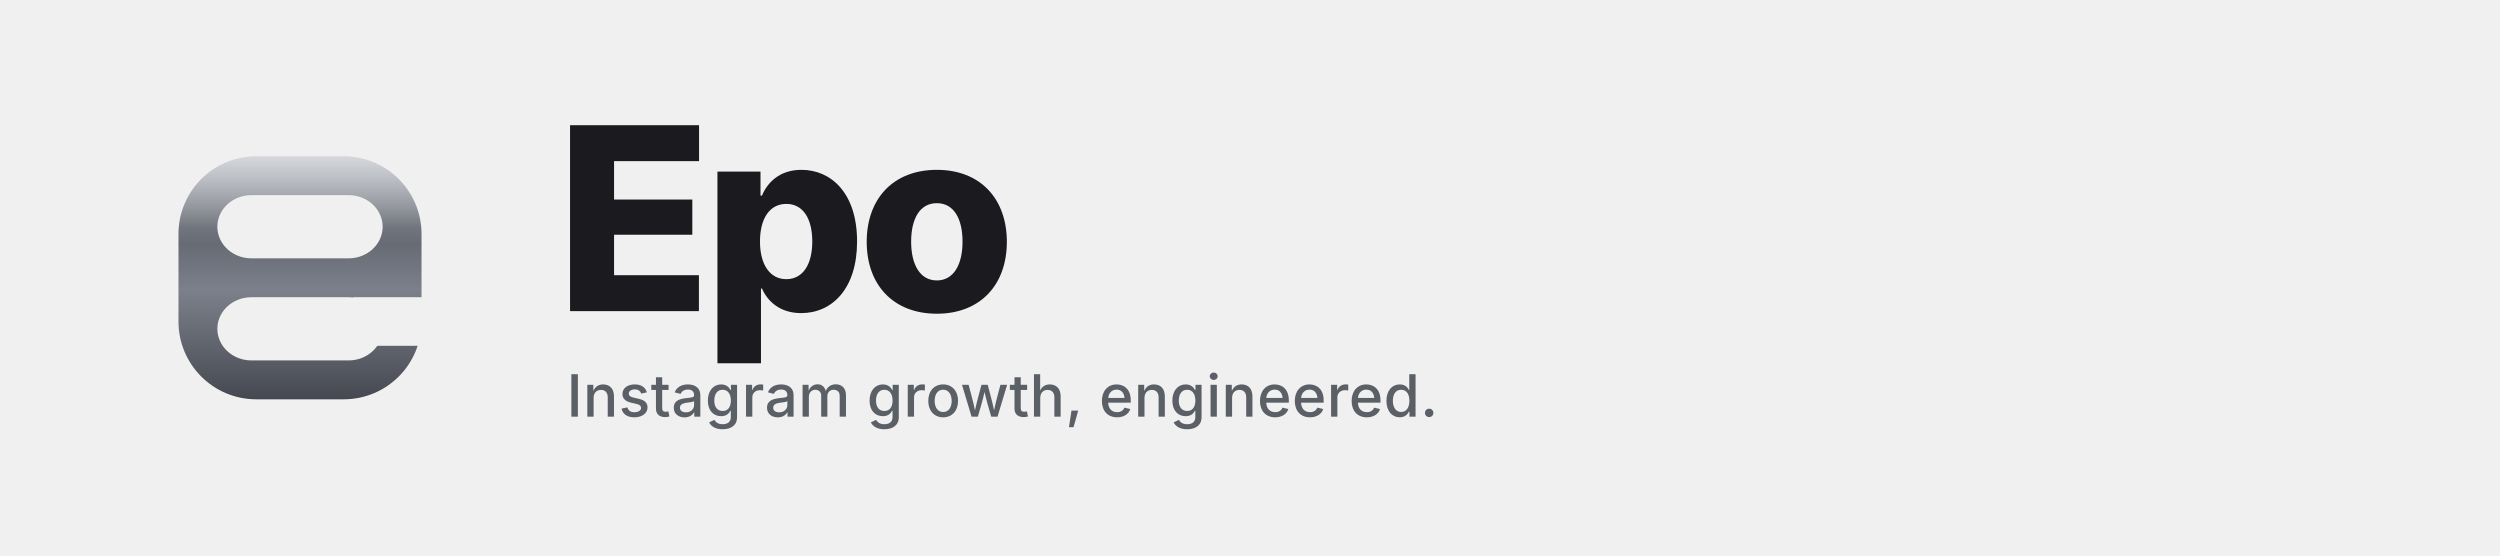
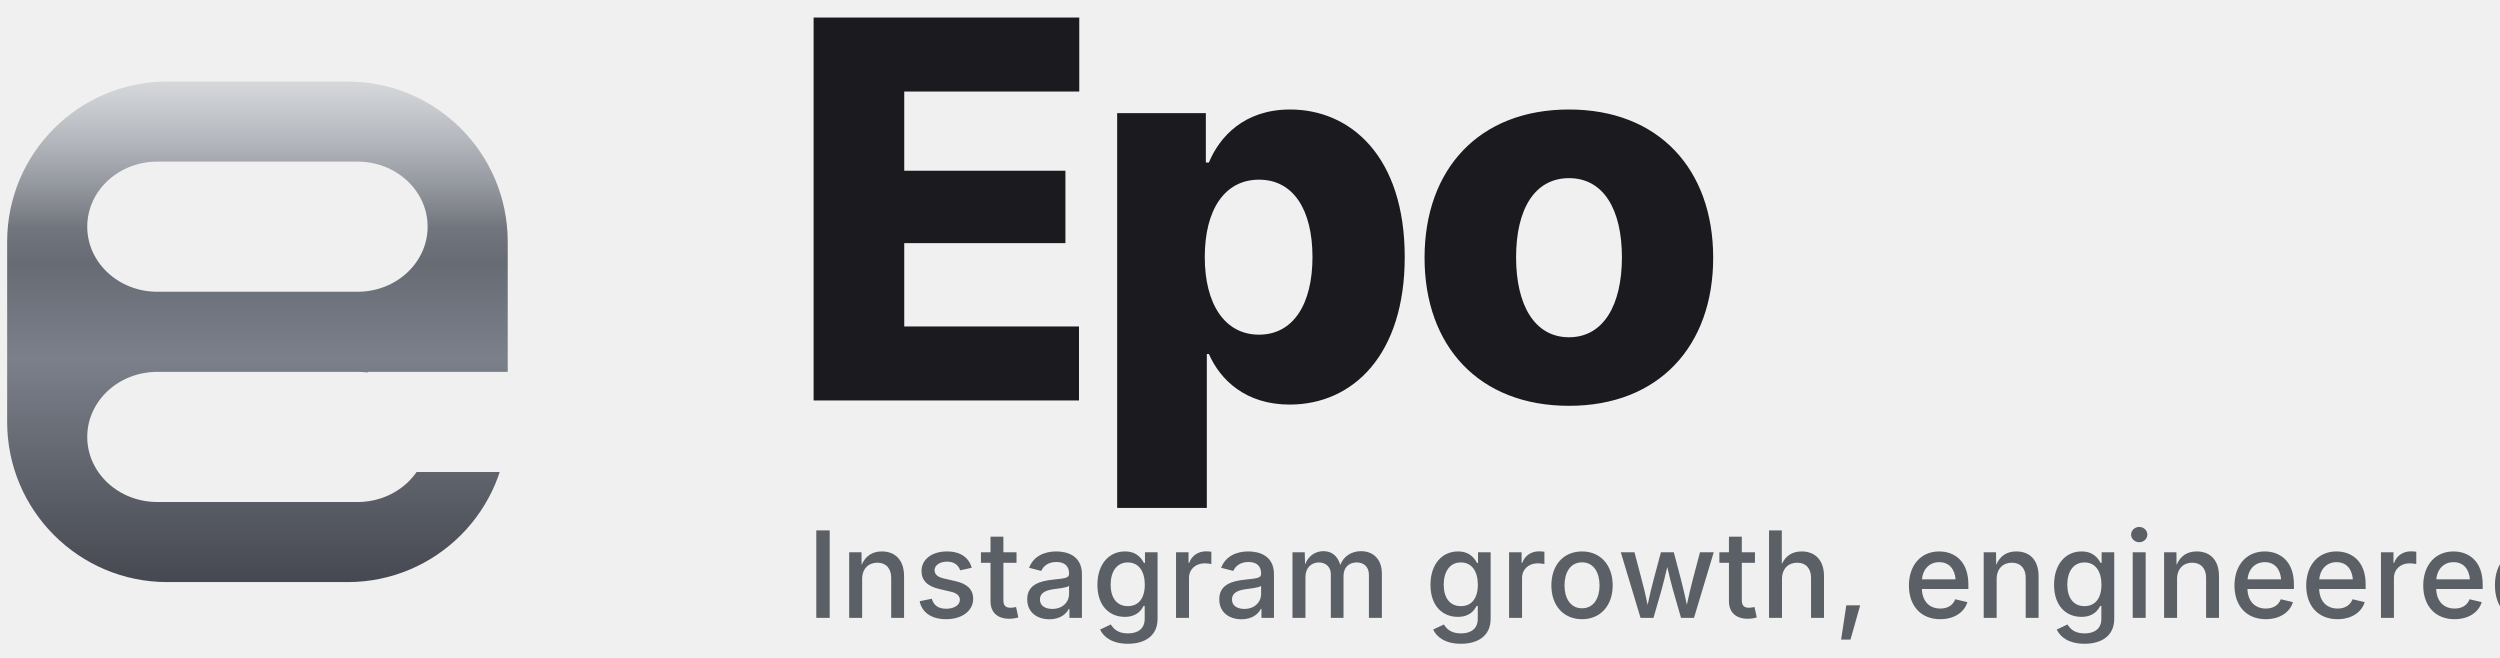
- <svg xmlns="http://www.w3.org/2000/svg" width="900" height="200" viewBox="0 0 900 200" fill="none" role="img" aria-label="Epo — Instagram growth, engineered">
+ <svg xmlns="http://www.w3.org/2000/svg" width="437" height="115" viewBox="63 42 437 115" fill="none" role="img" aria-label="Epo — Instagram growth, engineered">
  <defs>
    <mask id="cL" maskUnits="userSpaceOnUse" x="0" y="0" width="64" height="64">
      <rect x="7" y="7" width="50" height="50" rx="16" ry="16" fill="#fff" />
      <rect x="15" y="15" width="34" height="13" rx="7" ry="7" fill="#000" />
      <rect x="15" y="36" width="34" height="13" rx="7" ry="7" fill="#000" />
      <rect x="43" y="36" width="21" height="10" fill="#000" />
    </mask>
    <linearGradient id="bL" x1="0" y1="6" x2="0" y2="58" gradientUnits="userSpaceOnUse">
      <stop offset="0%" stop-color="#9aa0a9" />
      <stop offset="30%" stop-color="#5f636c" />
      <stop offset="55%" stop-color="#7c808a" />
      <stop offset="100%" stop-color="#43464e" />
    </linearGradient>
    <linearGradient id="hL" x1="0" y1="7" x2="0" y2="40" gradientUnits="userSpaceOnUse">
      <stop offset="0%" stop-color="#ffffff" stop-opacity="0.6" />
      <stop offset="55%" stop-color="#ffffff" stop-opacity="0" />
    </linearGradient>
  </defs>
  <g transform="translate(52 44) scale(1.75)">
    <g mask="url(#cL)">
      <rect width="64" height="64" fill="url(#bL)" />
      <rect width="64" height="64" fill="url(#hL)" />
    </g>
  </g>
  <text x="200" y="112" font-family="-apple-system,BlinkMacSystemFont,'Segoe UI',Inter,sans-serif" font-size="92" font-weight="800" letter-spacing="-3" fill="#1b1b1f">Epo</text>
  <text x="204" y="150" font-family="-apple-system,BlinkMacSystemFont,'Segoe UI',Inter,sans-serif" font-size="21" font-weight="500" letter-spacing="0.2" fill="#5b5f66">Instagram growth, engineered.</text>
</svg>
